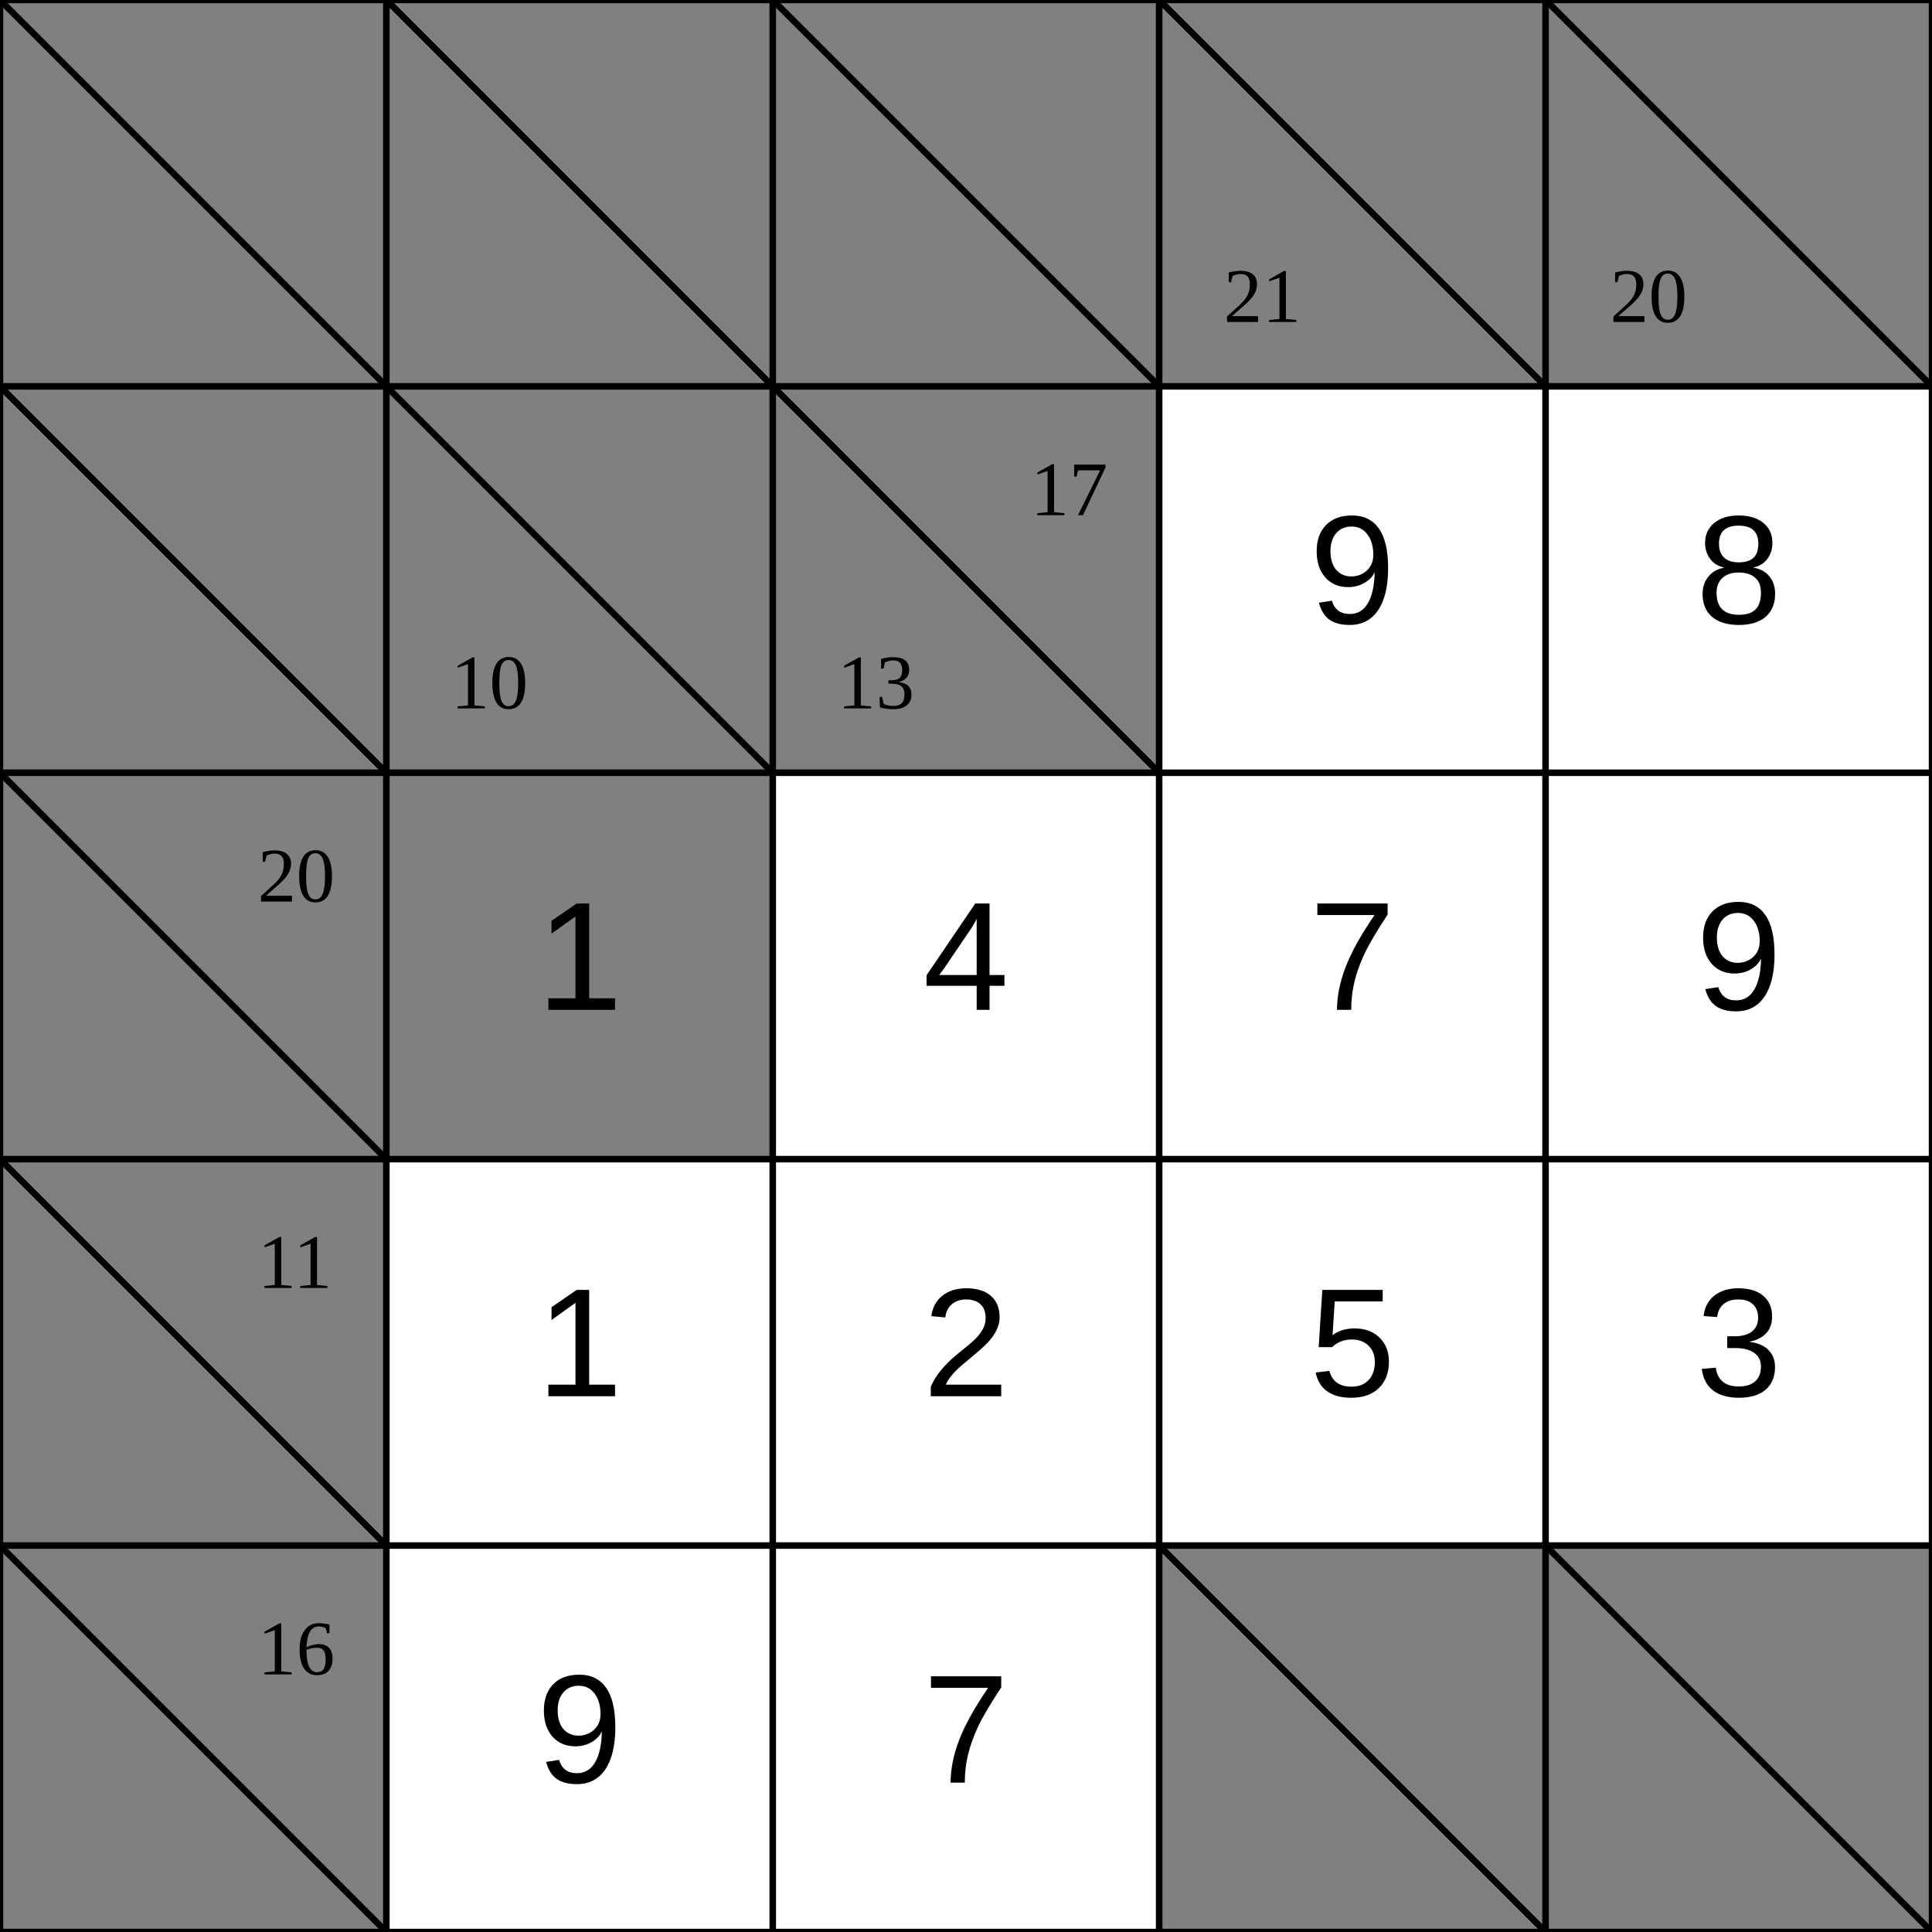
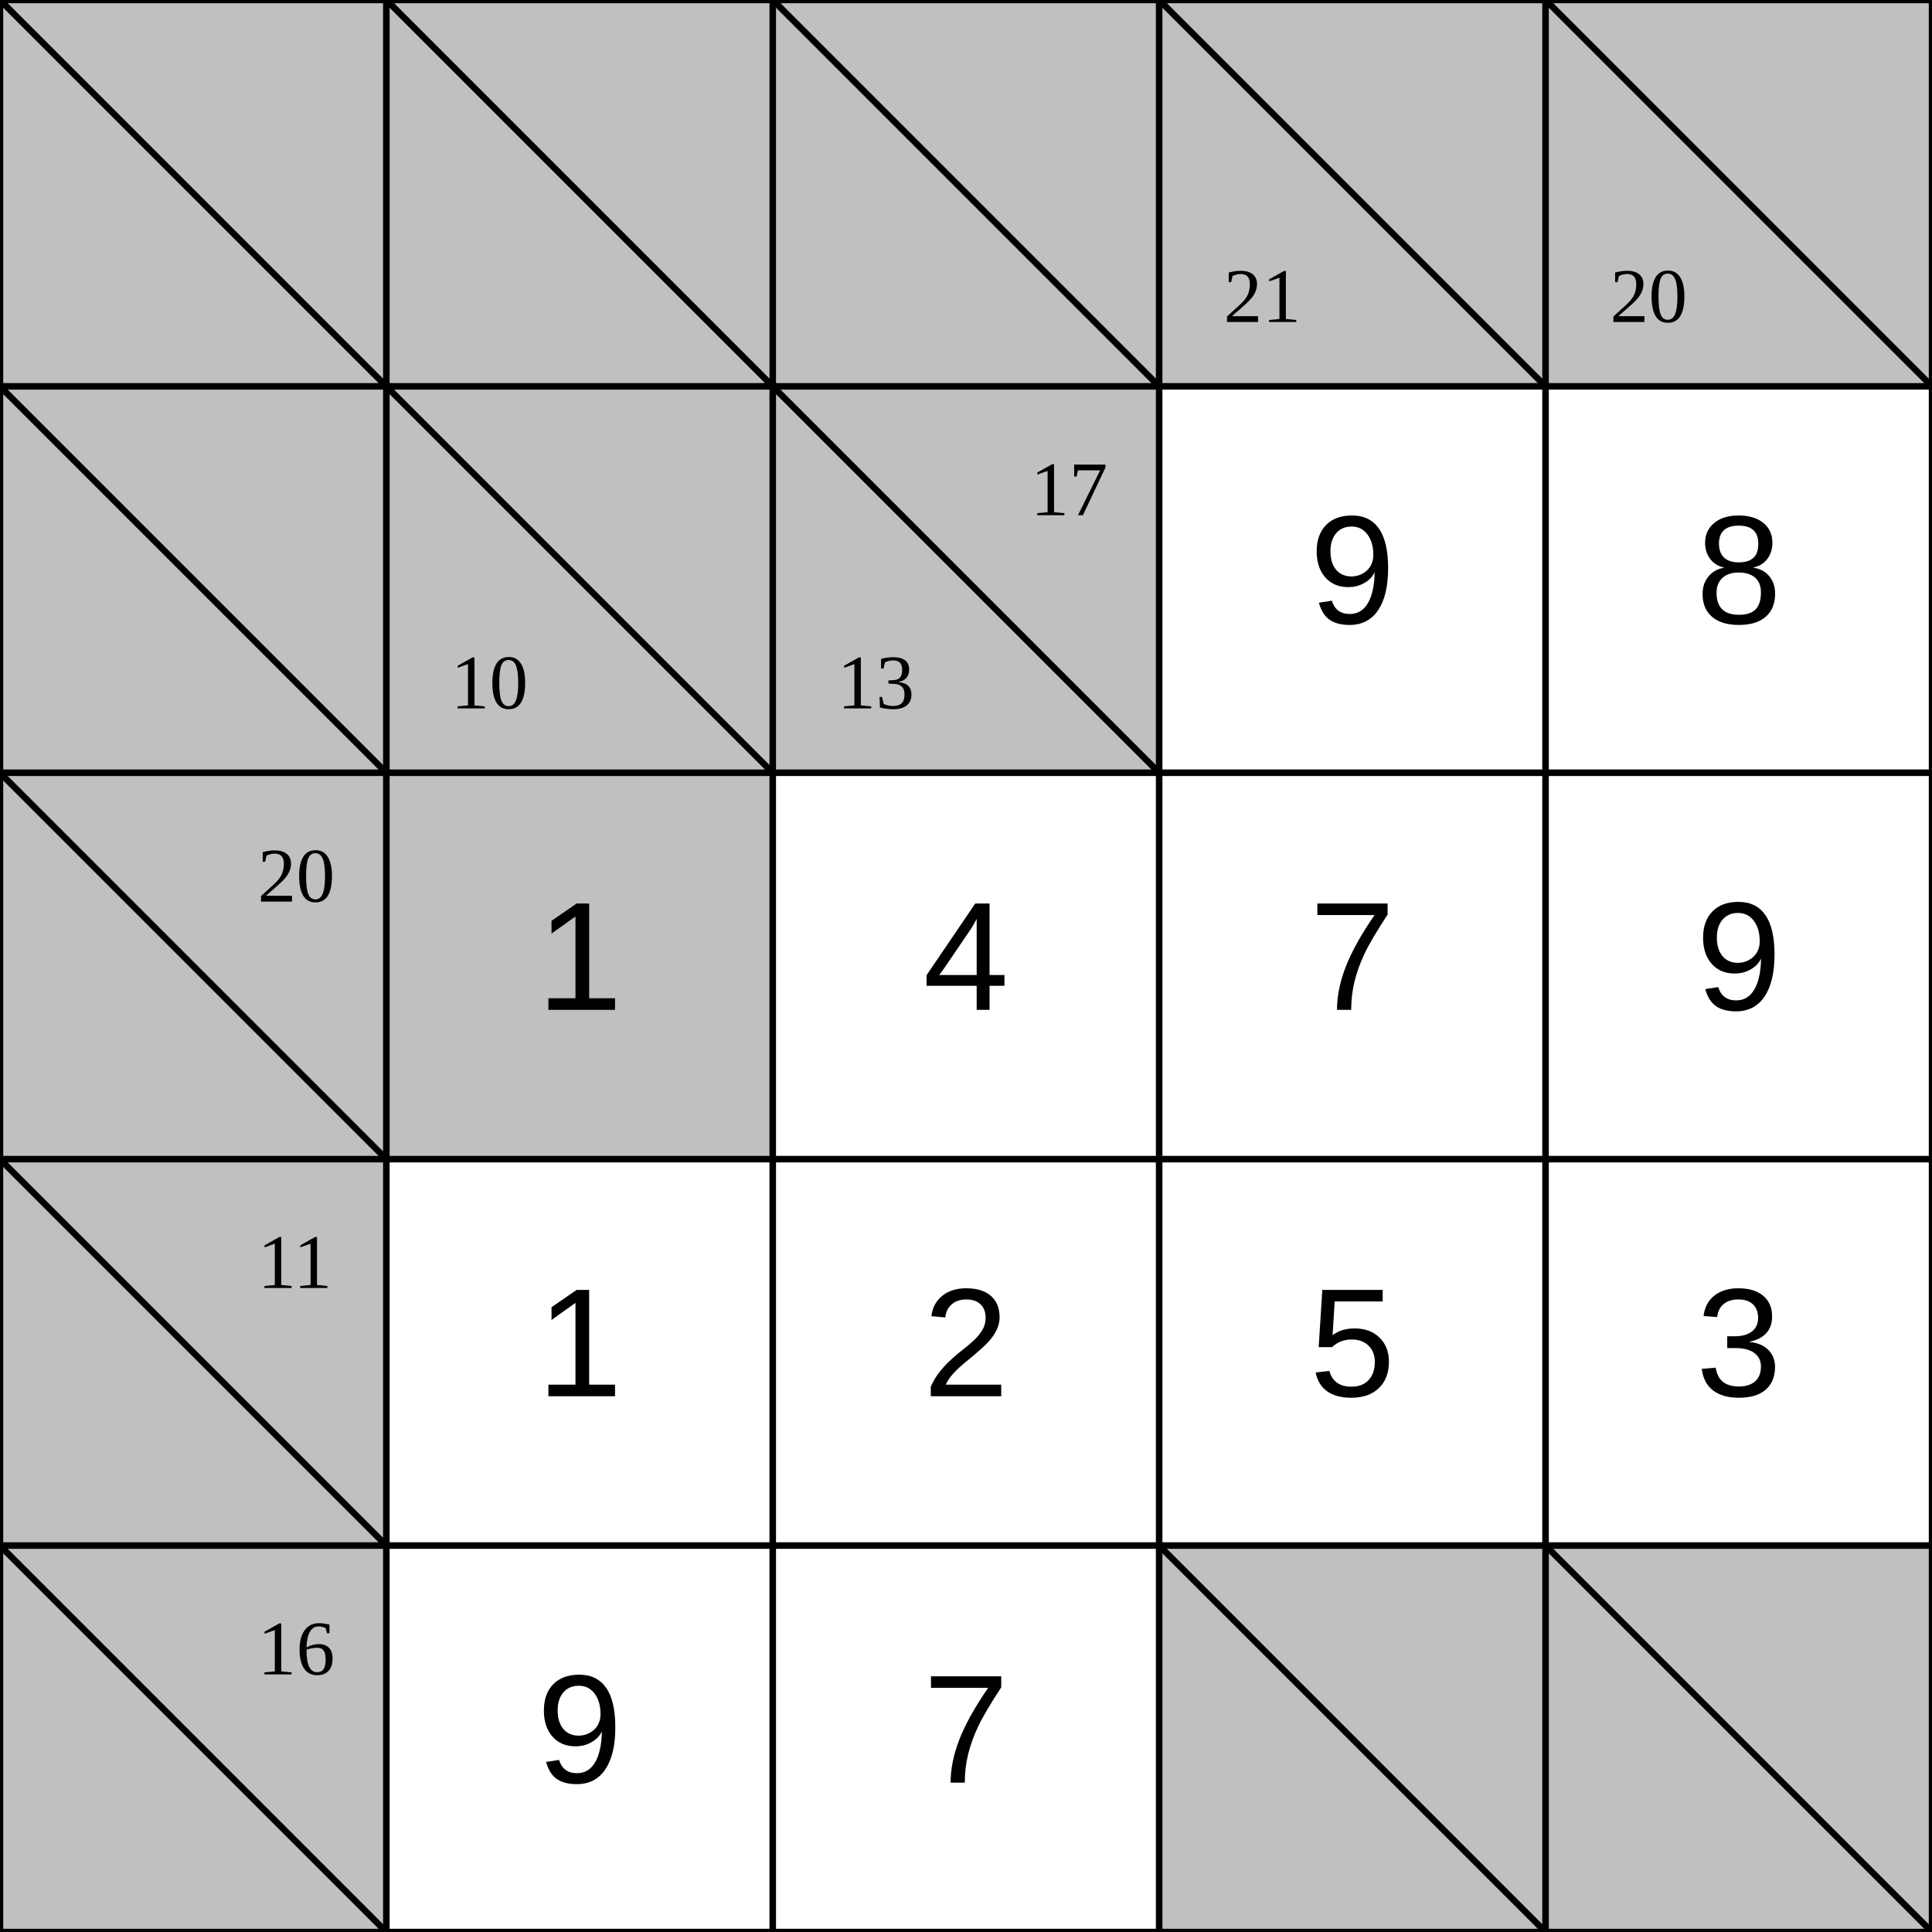
<svg xmlns="http://www.w3.org/2000/svg" viewBox="0 0 300 300" style="background-color: white;">
  <style>
.grid-line { stroke: #000; stroke-width: 1; }
- .clue { fill: #808080; stroke: #000; stroke-width: 1; }
+ .clue { fill: #c0c0c0; stroke: #000; stroke-width: 1; }
.blank { fill: #ffffff; stroke: #000; stroke-width: 1; }
.clue-text { font-family: Arial,; font-size: 12px; fill: #000; }
.solution { font-family: Arial; font-size: 24px; fill: #000; text-anchor: middle; dominant-baseline: middle; }
</style>
  <rect x="0" y="0" width="60" height="60" class="clue" />
  <line x1="0" y1="0" x2="60" y2="60" class="grid-line" />
  <rect x="0" y="60" width="60" height="60" class="clue" />
  <line x1="0" y1="60" x2="60" y2="120" class="grid-line" />
  <rect x="0" y="120" width="60" height="60" class="clue" />
  <line x1="0" y1="120" x2="60" y2="180" class="grid-line" />
  <text x="40" y="140" class="clue-text">20</text>
  <rect x="0" y="180" width="60" height="60" class="clue" />
  <line x1="0" y1="180" x2="60" y2="240" class="grid-line" />
  <text x="40" y="200" class="clue-text">11</text>
  <rect x="0" y="240" width="60" height="60" class="clue" />
  <line x1="0" y1="240" x2="60" y2="300" class="grid-line" />
  <text x="40" y="260" class="clue-text">16</text>
  <rect x="60" y="0" width="60" height="60" class="clue" />
  <line x1="60" y1="0" x2="120" y2="60" class="grid-line" />
  <rect x="60" y="60" width="60" height="60" class="clue" />
  <line x1="60" y1="60" x2="120" y2="120" class="grid-line" />
  <text x="70" y="110" class="clue-text">10</text>
  <rect x="60" y="120" width="60" height="60" class="clue" />
  <text x="90.0" y="150.0" class="solution">1</text>
  <rect x="60" y="180" width="60" height="60" class="blank" />
  <text x="90.0" y="210.0" class="solution">1</text>
  <rect x="60" y="240" width="60" height="60" class="blank" />
  <text x="90.0" y="270.0" class="solution">9</text>
  <rect x="120" y="0" width="60" height="60" class="clue" />
  <line x1="120" y1="0" x2="180" y2="60" class="grid-line" />
  <rect x="120" y="60" width="60" height="60" class="clue" />
  <line x1="120" y1="60" x2="180" y2="120" class="grid-line" />
  <text x="160" y="80" class="clue-text">17</text>
  <text x="130" y="110" class="clue-text">13</text>
  <rect x="120" y="120" width="60" height="60" class="blank" />
  <text x="150.0" y="150.0" class="solution">4</text>
  <rect x="120" y="180" width="60" height="60" class="blank" />
  <text x="150.0" y="210.0" class="solution">2</text>
  <rect x="120" y="240" width="60" height="60" class="blank" />
  <text x="150.0" y="270.0" class="solution">7</text>
  <rect x="180" y="0" width="60" height="60" class="clue" />
  <line x1="180" y1="0" x2="240" y2="60" class="grid-line" />
  <text x="190" y="50" class="clue-text">21</text>
  <rect x="180" y="60" width="60" height="60" class="blank" />
  <text x="210.0" y="90.0" class="solution">9</text>
  <rect x="180" y="120" width="60" height="60" class="blank" />
  <text x="210.0" y="150.0" class="solution">7</text>
  <rect x="180" y="180" width="60" height="60" class="blank" />
  <text x="210.0" y="210.0" class="solution">5</text>
  <rect x="180" y="240" width="60" height="60" class="clue" />
  <line x1="180" y1="240" x2="240" y2="300" class="grid-line" />
  <rect x="240" y="0" width="60" height="60" class="clue" />
  <line x1="240" y1="0" x2="300" y2="60" class="grid-line" />
  <text x="250" y="50" class="clue-text">20</text>
  <rect x="240" y="60" width="60" height="60" class="blank" />
  <text x="270.0" y="90.0" class="solution">8</text>
  <rect x="240" y="120" width="60" height="60" class="blank" />
  <text x="270.0" y="150.0" class="solution">9</text>
  <rect x="240" y="180" width="60" height="60" class="blank" />
  <text x="270.0" y="210.0" class="solution">3</text>
  <rect x="240" y="240" width="60" height="60" class="clue" />
  <line x1="240" y1="240" x2="300" y2="300" class="grid-line" />
</svg>
